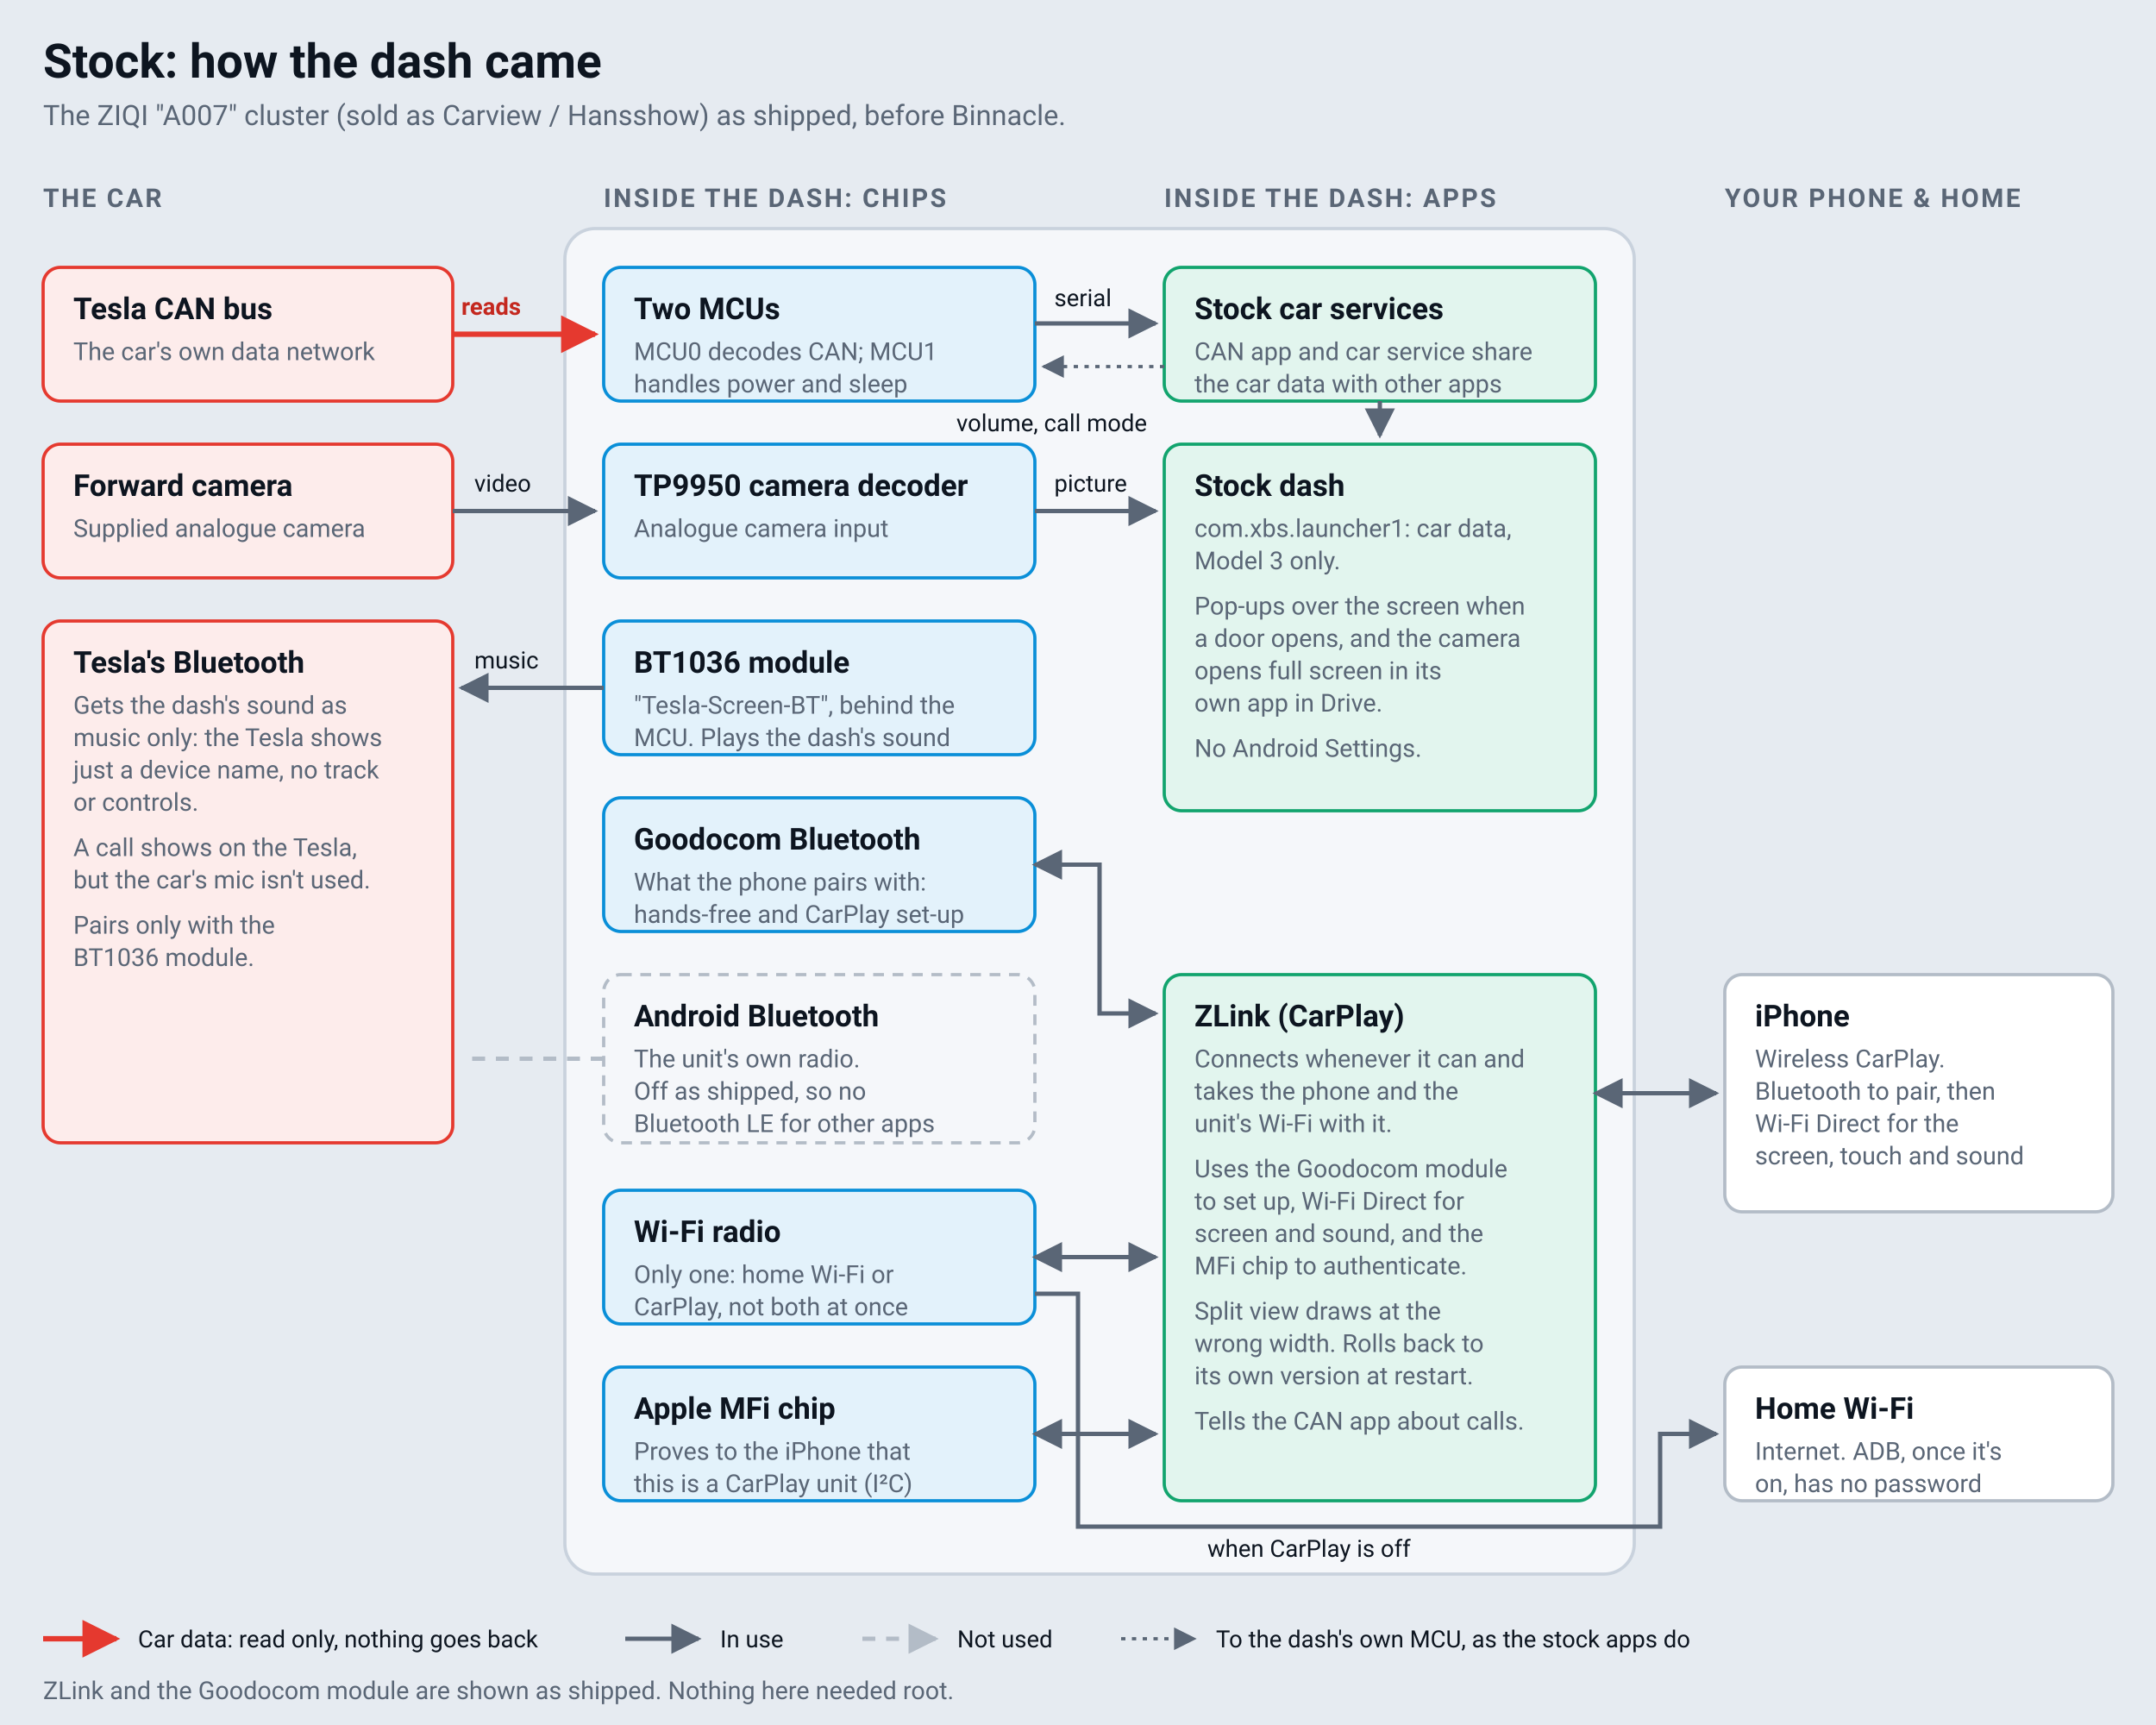
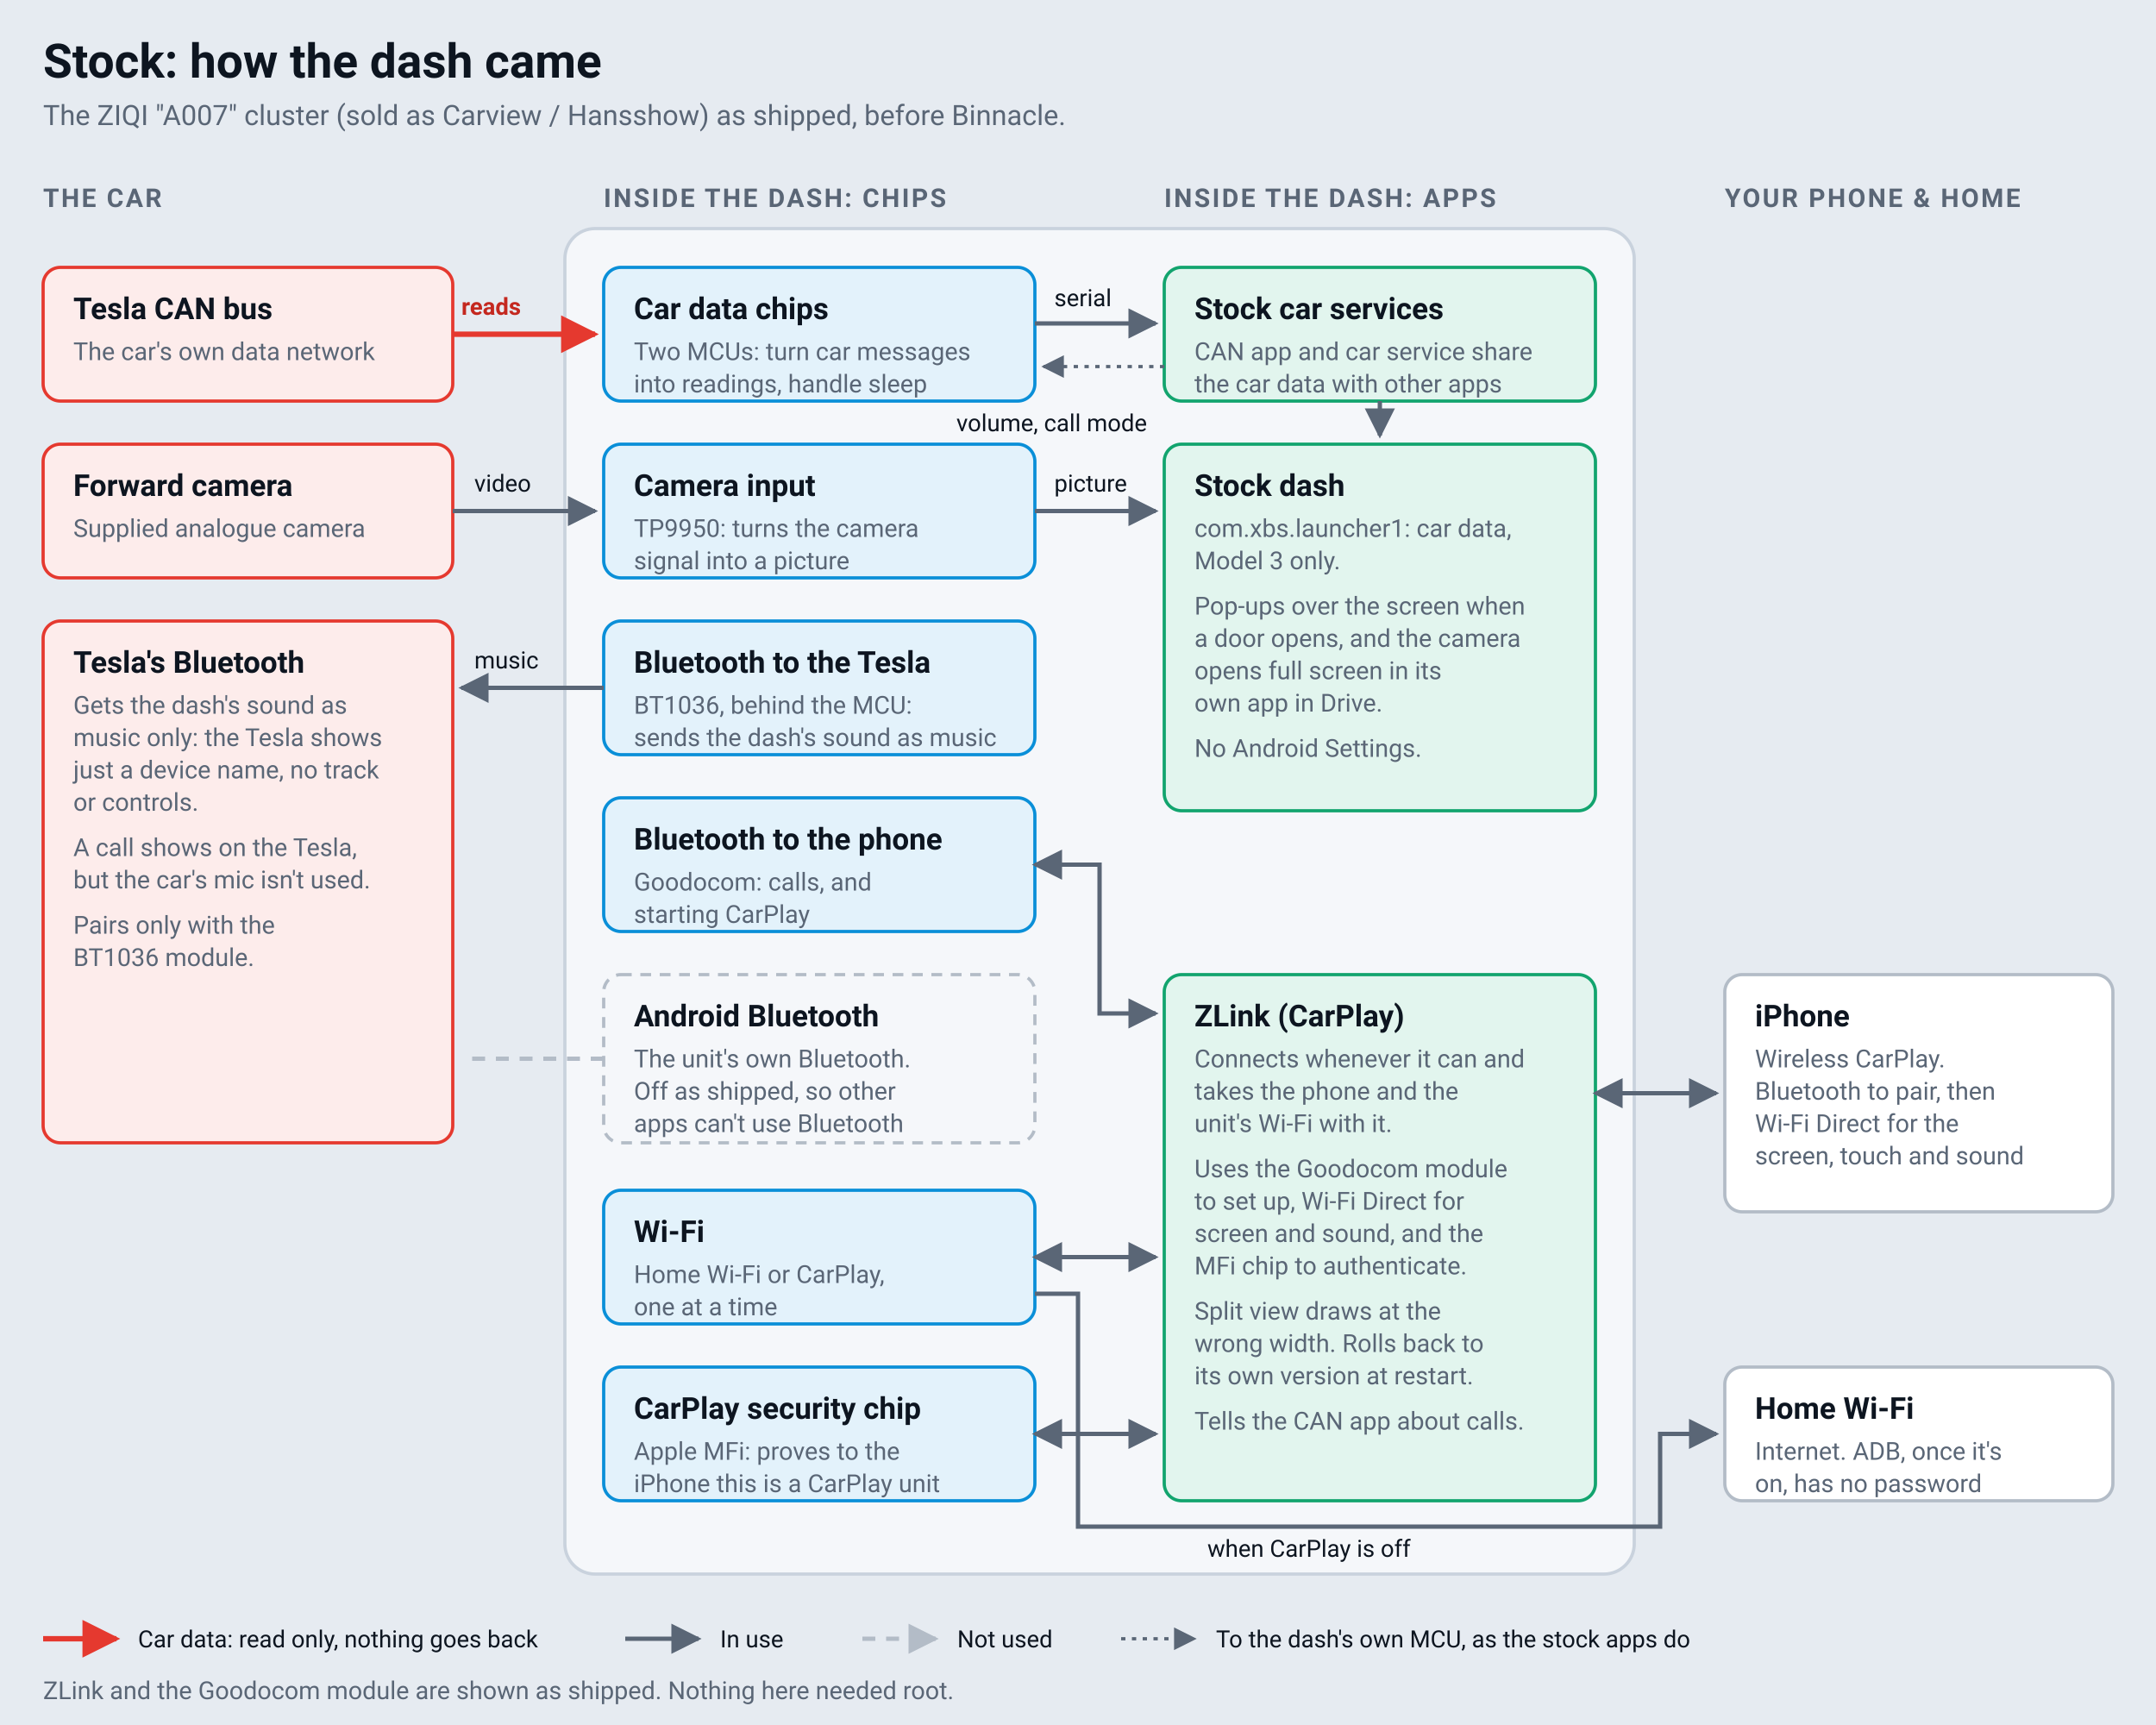
<svg xmlns="http://www.w3.org/2000/svg" viewBox="0 0 1000 800" width="1000" height="800" font-family="Roboto, -apple-system, BlinkMacSystemFont, 'Segoe UI', Helvetica, Arial, sans-serif">
  <style>
    .bg { fill: #e6ebf1; }
    .title { fill: #0d1520; font-size: 22px; font-weight: 700; }
    .sub { fill: #5a6676; font-size: 13px; }
    .col { fill: #5a6676; font-size: 12px; font-weight: 700; letter-spacing: 0.08em; }
    .h { fill: #0d1520; font-size: 14px; font-weight: 600; }
    .t { fill: #5a6676; font-size: 11.5px; }
    .lbl { fill: #0d1520; font-size: 11px; }
    .lbl-red { fill: #c4281f; font-size: 11px; font-weight: 700; }
    .encl { fill: #f5f7fa; stroke: #c9d2dd; stroke-width: 1.5; }
    .car { fill: #fdeceb; stroke: #e5392f; stroke-width: 1.5; }
    .hw { fill: #e3f2fb; stroke: #0a8fd8; stroke-width: 1.5; }
    .sw { fill: #e2f5ee; stroke: #12a46e; stroke-width: 1.5; }
    .main { fill: #12a46e; stroke: #0e8a5c; stroke-width: 1.5; }
    .main-h { fill: #ffffff; font-size: 16px; font-weight: 700; }
    .main-t { fill: #e2f5ee; font-size: 11.5px; }
    .ext { fill: #ffffff; stroke: #b3bcc7; stroke-width: 1.5; }
    .off { fill: #f5f7fa; stroke: #b3bcc7; stroke-width: 1.5; stroke-dasharray: 5 4; }
    .root { fill: #e08a00; }
    .root-t { fill: #ffffff; font-size: 10px; font-weight: 700; letter-spacing: 0.06em; }
    .ln { stroke: #5a6676; stroke-width: 2; fill: none; }
    .ln-red { stroke: #e5392f; stroke-width: 2.5; fill: none; }
    .ln-off { stroke: #b3bcc7; stroke-width: 2; fill: none; stroke-dasharray: 6 5; }
    .ln-mcu { stroke: #5a6676; stroke-width: 1.5; fill: none; stroke-dasharray: 2 3; }
    .ah { fill: #5a6676; }
    .ah-red { fill: #e5392f; }
    .ah-off { fill: #b3bcc7; }
    @media (prefers-color-scheme: dark) {
      .bg { fill: #07090d; }
      .title, .h, .lbl { fill: #eef3f8; }
      .sub, .t, .col { fill: #8793a4; }
      .lbl-red { fill: #ff5a52; }
      .encl { fill: #0e131b; stroke: #222c39; }
      .car { fill: #2a1214; stroke: #ff5a52; }
      .hw { fill: #0b2233; stroke: #36b9ff; }
      .sw { fill: #0c241c; stroke: #37e0a0; }
      .main { fill: #12805a; stroke: #37e0a0; }
      .main-t { fill: #d6f7ea; }
      .ext { fill: #141b25; stroke: #505b6a; }
      .off { fill: #0e131b; stroke: #505b6a; }
      .root { fill: #ffb84d; }
      .root-t { fill: #07090d; }
      .ln { stroke: #8793a4; }
      .ln-red { stroke: #ff5a52; }
      .ln-off { stroke: #505b6a; }
      .ln-mcu { stroke: #8793a4; }
      .ah { fill: #8793a4; }
      .ah-red { fill: #ff5a52; }
      .ah-off { fill: #505b6a; }
    }
  </style>
  <defs>
    <marker id="a" viewBox="0 0 10 10" refX="9" refY="5" markerWidth="7" markerHeight="7" orient="auto-start-reverse">
      <path d="M0,0 L10,5 L0,10 z" class="ah" />
    </marker>
    <marker id="ar" viewBox="0 0 10 10" refX="9" refY="5" markerWidth="7" markerHeight="7" orient="auto-start-reverse">
      <path d="M0,0 L10,5 L0,10 z" class="ah-red" />
    </marker>
    <marker id="ao" viewBox="0 0 10 10" refX="9" refY="5" markerWidth="7" markerHeight="7" orient="auto-start-reverse">
      <path d="M0,0 L10,5 L0,10 z" class="ah-off" />
    </marker>
  </defs>
  <rect class="bg" x="0" y="0" width="1000" height="800" />
  <text class="title" x="20" y="36">Stock: how the dash came</text>
  <text class="sub" x="20" y="58">The ZIQI "A007" cluster (sold as Carview / Hansshow) as shipped, before Binnacle.</text>
  <text class="col" x="20" y="96">THE CAR</text>
  <text class="col" x="280" y="96">INSIDE THE DASH: CHIPS</text>
  <text class="col" x="540" y="96">INSIDE THE DASH: APPS</text>
  <text class="col" x="800" y="96">YOUR PHONE &amp; HOME</text>
  <rect class="encl" x="262" y="106" width="496" height="624" rx="14" />
  <rect class="car" x="20" y="124" width="190" height="62" rx="8" />
  <text class="h" x="34" y="148">Tesla CAN bus</text>
  <text class="t" x="34" y="167">The car's own data network</text>
  <rect class="car" x="20" y="206" width="190" height="62" rx="8" />
  <text class="h" x="34" y="230">Forward camera</text>
  <text class="t" x="34" y="249">Supplied analogue camera</text>
  <rect class="car" x="20" y="288" width="190" height="242" rx="8" />
  <text class="h" x="34" y="312">Tesla's Bluetooth</text>
  <text class="t" x="34" y="331">Gets the dash's sound as</text>
  <text class="t" x="34" y="346">music only: the Tesla shows</text>
  <text class="t" x="34" y="361">just a device name, no track</text>
  <text class="t" x="34" y="376">or controls.</text>
  <text class="t" x="34" y="397">A call shows on the Tesla,</text>
  <text class="t" x="34" y="412">but the car's mic isn't used.</text>
  <text class="t" x="34" y="433">Pairs only with the</text>
  <text class="t" x="34" y="448">BT1036 module.</text>
  <rect class="hw" x="280" y="124" width="200" height="62" rx="8" />
-   <text class="h" x="294" y="148">Two MCUs</text>
-   <text class="t" x="294" y="167">MCU0 decodes CAN; MCU1</text>
-   <text class="t" x="294" y="182">handles power and sleep</text>
+   <text class="h" x="294" y="148">Car data chips</text>
+   <text class="t" x="294" y="167">Two MCUs: turn car messages</text>
+   <text class="t" x="294" y="182">into readings, handle sleep</text>
  <rect class="hw" x="280" y="206" width="200" height="62" rx="8" />
-   <text class="h" x="294" y="230">TP9950 camera decoder</text>
-   <text class="t" x="294" y="249">Analogue camera input</text>
+   <text class="h" x="294" y="230">Camera input</text>
+   <text class="t" x="294" y="249">TP9950: turns the camera</text>
+   <text class="t" x="294" y="264">signal into a picture</text>
  <rect class="hw" x="280" y="288" width="200" height="62" rx="8" />
-   <text class="h" x="294" y="312">BT1036 module</text>
-   <text class="t" x="294" y="331">"Tesla-Screen-BT", behind the</text>
-   <text class="t" x="294" y="346">MCU. Plays the dash's sound</text>
+   <text class="h" x="294" y="312">Bluetooth to the Tesla</text>
+   <text class="t" x="294" y="331">BT1036, behind the MCU:</text>
+   <text class="t" x="294" y="346">sends the dash's sound as music</text>
  <rect class="hw" x="280" y="370" width="200" height="62" rx="8" />
-   <text class="h" x="294" y="394">Goodocom Bluetooth</text>
-   <text class="t" x="294" y="413">What the phone pairs with:</text>
-   <text class="t" x="294" y="428">hands-free and CarPlay set-up</text>
+   <text class="h" x="294" y="394">Bluetooth to the phone</text>
+   <text class="t" x="294" y="413">Goodocom: calls, and</text>
+   <text class="t" x="294" y="428">starting CarPlay</text>
  <rect class="off" x="280" y="452" width="200" height="78" rx="8" />
  <text class="h" x="294" y="476">Android Bluetooth</text>
-   <text class="t" x="294" y="495">The unit's own radio.</text>
-   <text class="t" x="294" y="510">Off as shipped, so no</text>
-   <text class="t" x="294" y="525">Bluetooth LE for other apps</text>
+   <text class="t" x="294" y="495">The unit's own Bluetooth.</text>
+   <text class="t" x="294" y="510">Off as shipped, so other</text>
+   <text class="t" x="294" y="525">apps can't use Bluetooth</text>
  <rect class="hw" x="280" y="552" width="200" height="62" rx="8" />
-   <text class="h" x="294" y="576">Wi-Fi radio</text>
-   <text class="t" x="294" y="595">Only one: home Wi-Fi or</text>
-   <text class="t" x="294" y="610">CarPlay, not both at once</text>
+   <text class="h" x="294" y="576">Wi-Fi</text>
+   <text class="t" x="294" y="595">Home Wi-Fi or CarPlay,</text>
+   <text class="t" x="294" y="610">one at a time</text>
  <rect class="hw" x="280" y="634" width="200" height="62" rx="8" />
-   <text class="h" x="294" y="658">Apple MFi chip</text>
-   <text class="t" x="294" y="677">Proves to the iPhone that</text>
-   <text class="t" x="294" y="692">this is a CarPlay unit (I²C)</text>
+   <text class="h" x="294" y="658">CarPlay security chip</text>
+   <text class="t" x="294" y="677">Apple MFi: proves to the</text>
+   <text class="t" x="294" y="692">iPhone this is a CarPlay unit</text>
  <rect class="sw" x="540" y="124" width="200" height="62" rx="8" />
  <text class="h" x="554" y="148">Stock car services</text>
  <text class="t" x="554" y="167">CAN app and car service share</text>
  <text class="t" x="554" y="182">the car data with other apps</text>
  <rect class="sw" x="540" y="206" width="200" height="170" rx="8" />
  <text class="h" x="554" y="230">Stock dash</text>
  <text class="t" x="554" y="249">com.xbs.launcher1: car data,</text>
  <text class="t" x="554" y="264">Model 3 only.</text>
  <text class="t" x="554" y="285">Pop-ups over the screen when</text>
  <text class="t" x="554" y="300">a door opens, and the camera</text>
  <text class="t" x="554" y="315">opens full screen in its</text>
  <text class="t" x="554" y="330">own app in Drive.</text>
  <text class="t" x="554" y="351">No Android Settings.</text>
  <rect class="sw" x="540" y="452" width="200" height="244" rx="8" />
  <text class="h" x="554" y="476">ZLink (CarPlay)</text>
  <text class="t" x="554" y="495">Connects whenever it can and</text>
  <text class="t" x="554" y="510">takes the phone and the</text>
  <text class="t" x="554" y="525">unit's Wi-Fi with it.</text>
  <text class="t" x="554" y="546">Uses the Goodocom module</text>
  <text class="t" x="554" y="561">to set up, Wi-Fi Direct for</text>
  <text class="t" x="554" y="576">screen and sound, and the</text>
  <text class="t" x="554" y="591">MFi chip to authenticate.</text>
  <text class="t" x="554" y="612">Split view draws at the</text>
  <text class="t" x="554" y="627">wrong width. Rolls back to</text>
  <text class="t" x="554" y="642">its own version at restart.</text>
  <text class="t" x="554" y="663">Tells the CAN app about calls.</text>
  <rect class="ext" x="800" y="452" width="180" height="110" rx="8" />
  <text class="h" x="814" y="476">iPhone</text>
  <text class="t" x="814" y="495">Wireless CarPlay.</text>
  <text class="t" x="814" y="510">Bluetooth to pair, then</text>
  <text class="t" x="814" y="525">Wi-Fi Direct for the</text>
  <text class="t" x="814" y="540">screen, touch and sound</text>
  <rect class="ext" x="800" y="634" width="180" height="62" rx="8" />
  <text class="h" x="814" y="658">Home Wi-Fi</text>
  <text class="t" x="814" y="677">Internet. ADB, once it's</text>
  <text class="t" x="814" y="692">on, has no password</text>
  <path class="ln-red" d="M210,155 L276,155" marker-end="url(#ar)" />
  <text class="lbl-red" x="214" y="146">reads</text>
  <path class="ln" d="M480,150 L536,150" marker-end="url(#a)" />
  <text class="lbl" x="489" y="142">serial</text>
  <path class="ln-mcu" d="M540,170 L484,170" marker-end="url(#a)" />
  <text class="lbl" x="532" y="200" text-anchor="end">volume, call mode</text>
  <path class="ln" d="M210,237 L276,237" marker-end="url(#a)" />
  <text class="lbl" x="220" y="228">video</text>
  <path class="ln" d="M480,237 L536,237" marker-end="url(#a)" />
  <text class="lbl" x="489" y="228">picture</text>
  <path class="ln" d="M640,186 L640,202" marker-end="url(#a)" />
  <path class="ln" d="M280,319 L214,319" marker-end="url(#a)" />
  <text class="lbl" x="220" y="310">music</text>
  <path class="ln-off" d="M280,491 L214,491" />
  <path class="ln" d="M480,401 L510,401 L510,470 L536,470" marker-start="url(#a)" marker-end="url(#a)" />
  <path class="ln" d="M480,583 L536,583" marker-start="url(#a)" marker-end="url(#a)" />
  <path class="ln" d="M480,665 L536,665" marker-start="url(#a)" marker-end="url(#a)" />
  <path class="ln" d="M740,507 L796,507" marker-start="url(#a)" marker-end="url(#a)" />
  <path class="ln" d="M480,600 L500,600 L500,708 L770,708 L770,665 L796,665" marker-end="url(#a)" />
  <text class="lbl" x="560" y="722">when CarPlay is off</text>
  <path class="ln-red" d="M20,760 L54,760" marker-end="url(#ar)" />
  <text class="lbl" x="64" y="764">Car data: read only, nothing goes back</text>
  <path class="ln" d="M290,760 L324,760" marker-end="url(#a)" />
  <text class="lbl" x="334" y="764">In use</text>
  <path class="ln-off" d="M400,760 L434,760" marker-end="url(#ao)" />
  <text class="lbl" x="444" y="764">Not used</text>
  <path class="ln-mcu" d="M520,760 L554,760" marker-end="url(#a)" />
  <text class="lbl" x="564" y="764">To the dash's own MCU, as the stock apps do</text>
  <text class="t" x="20" y="788">ZLink and the Goodocom module are shown as shipped. Nothing here needed root.</text>
</svg>
